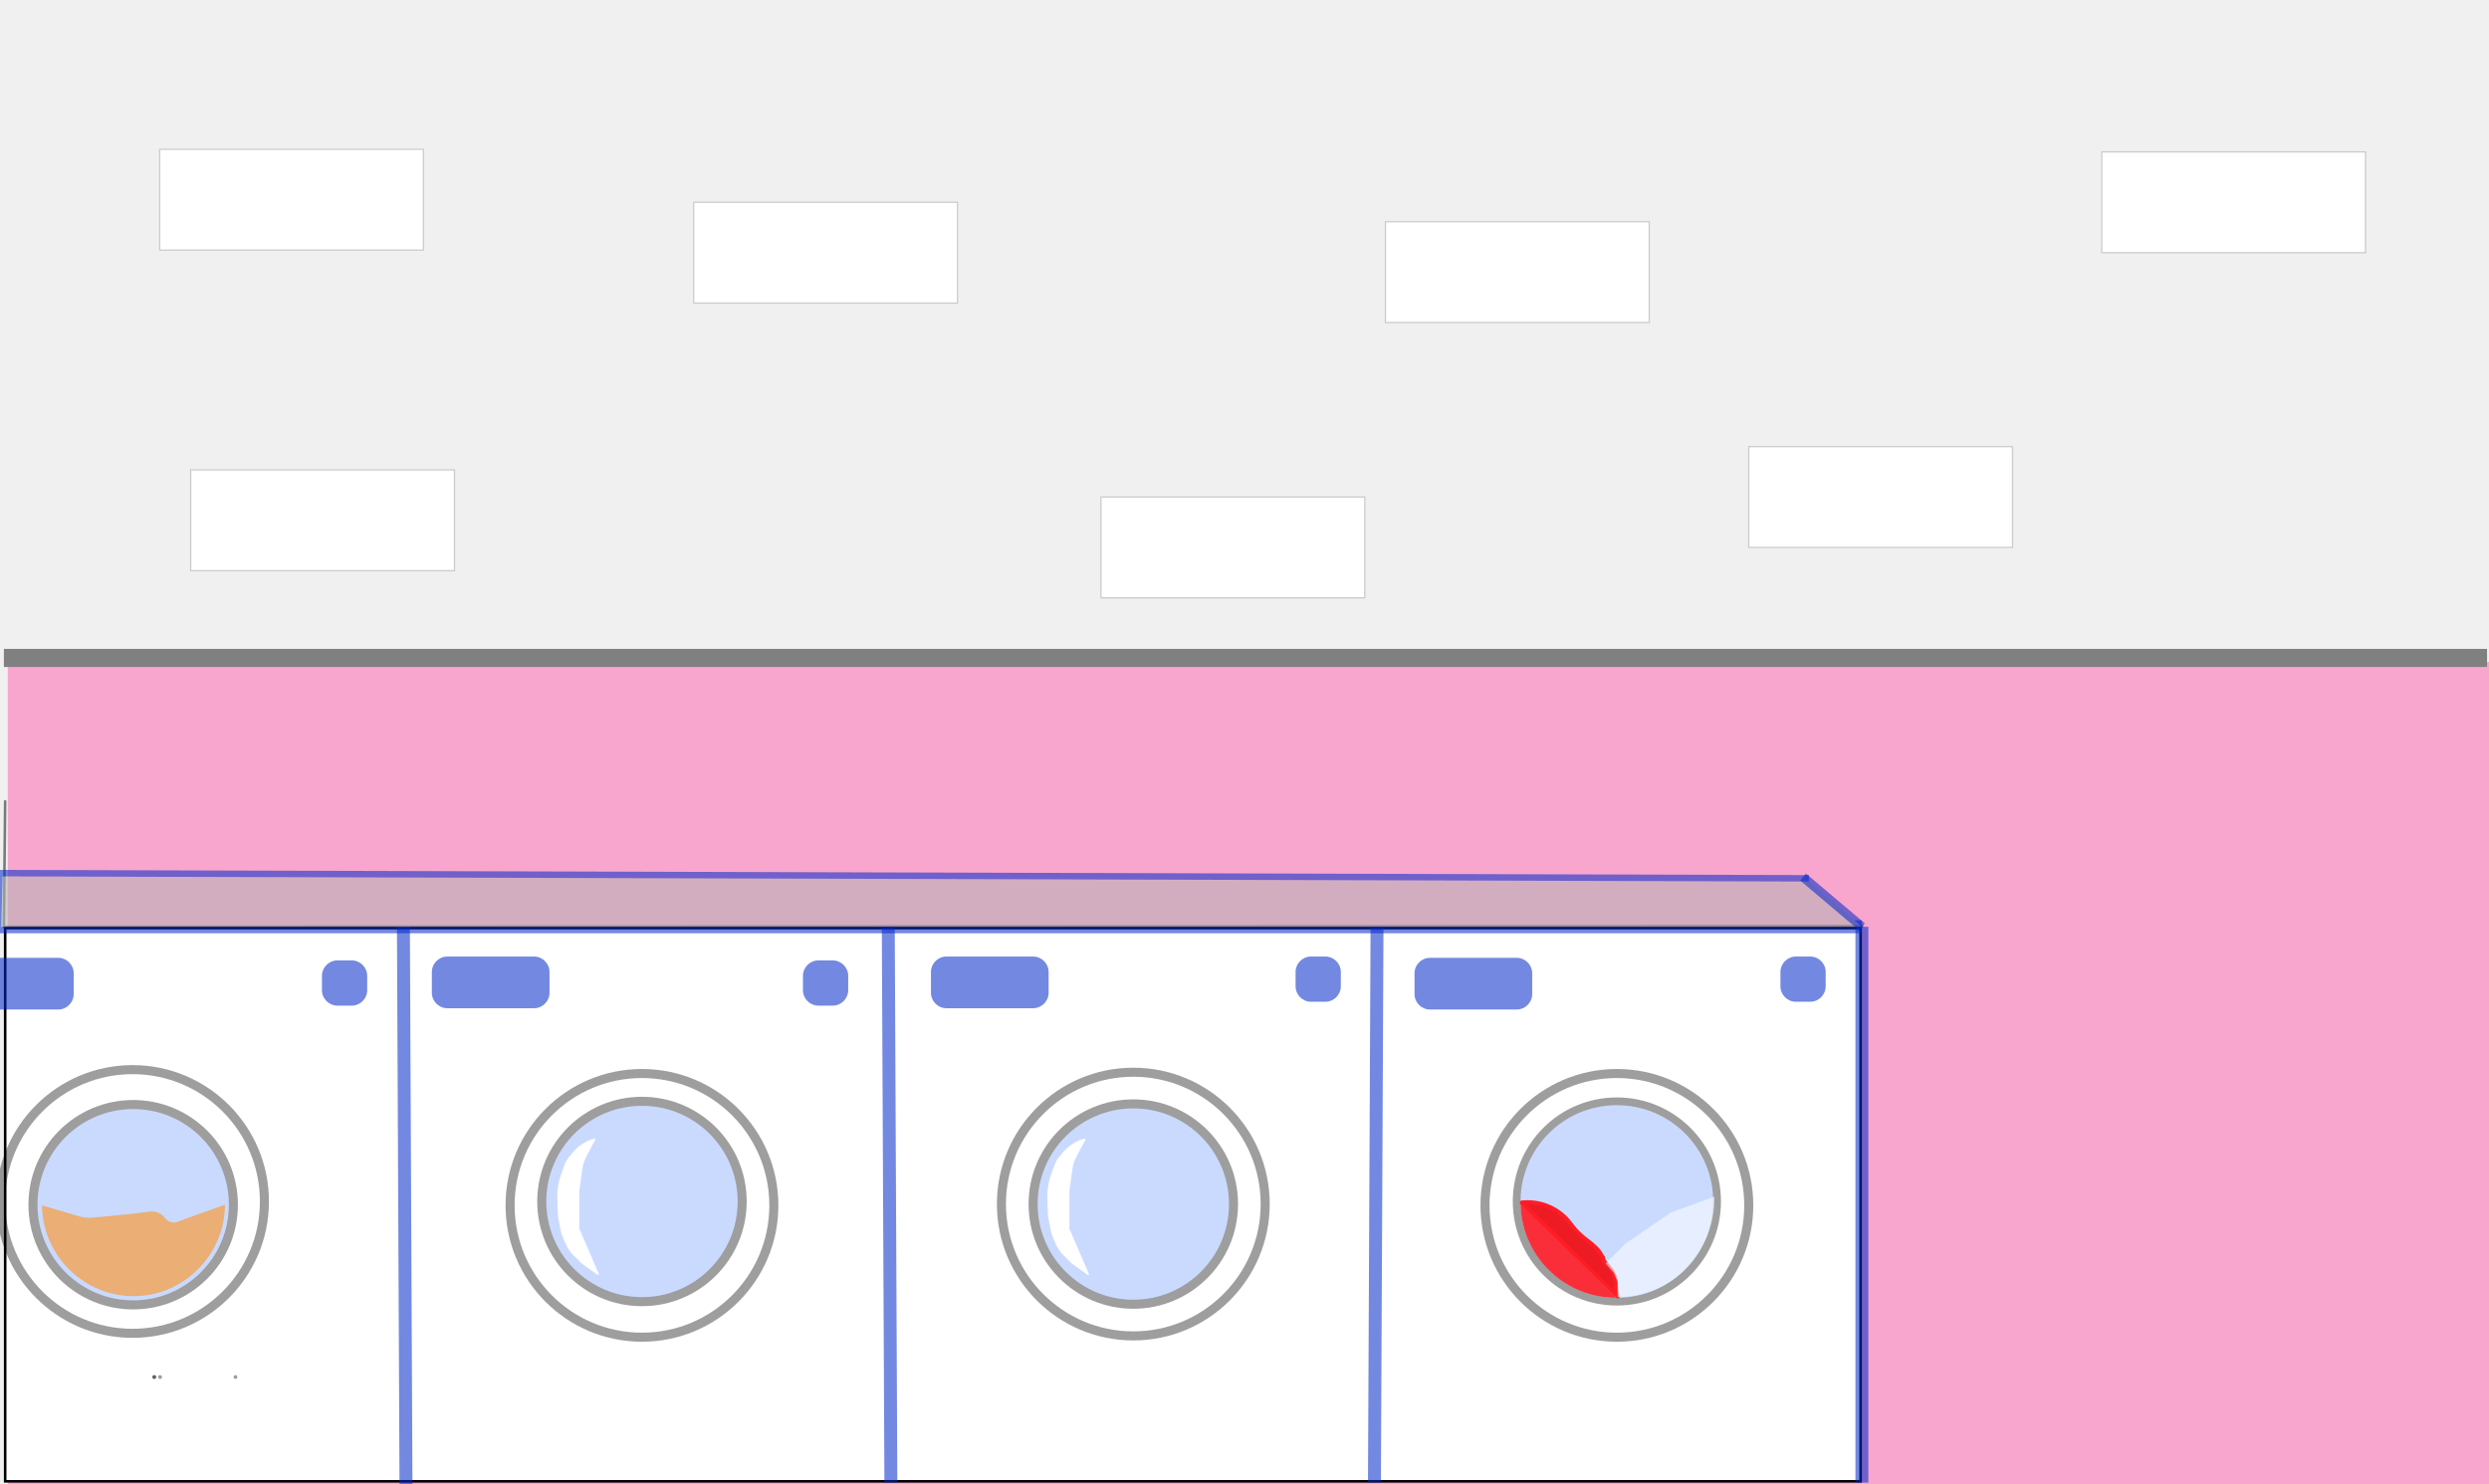
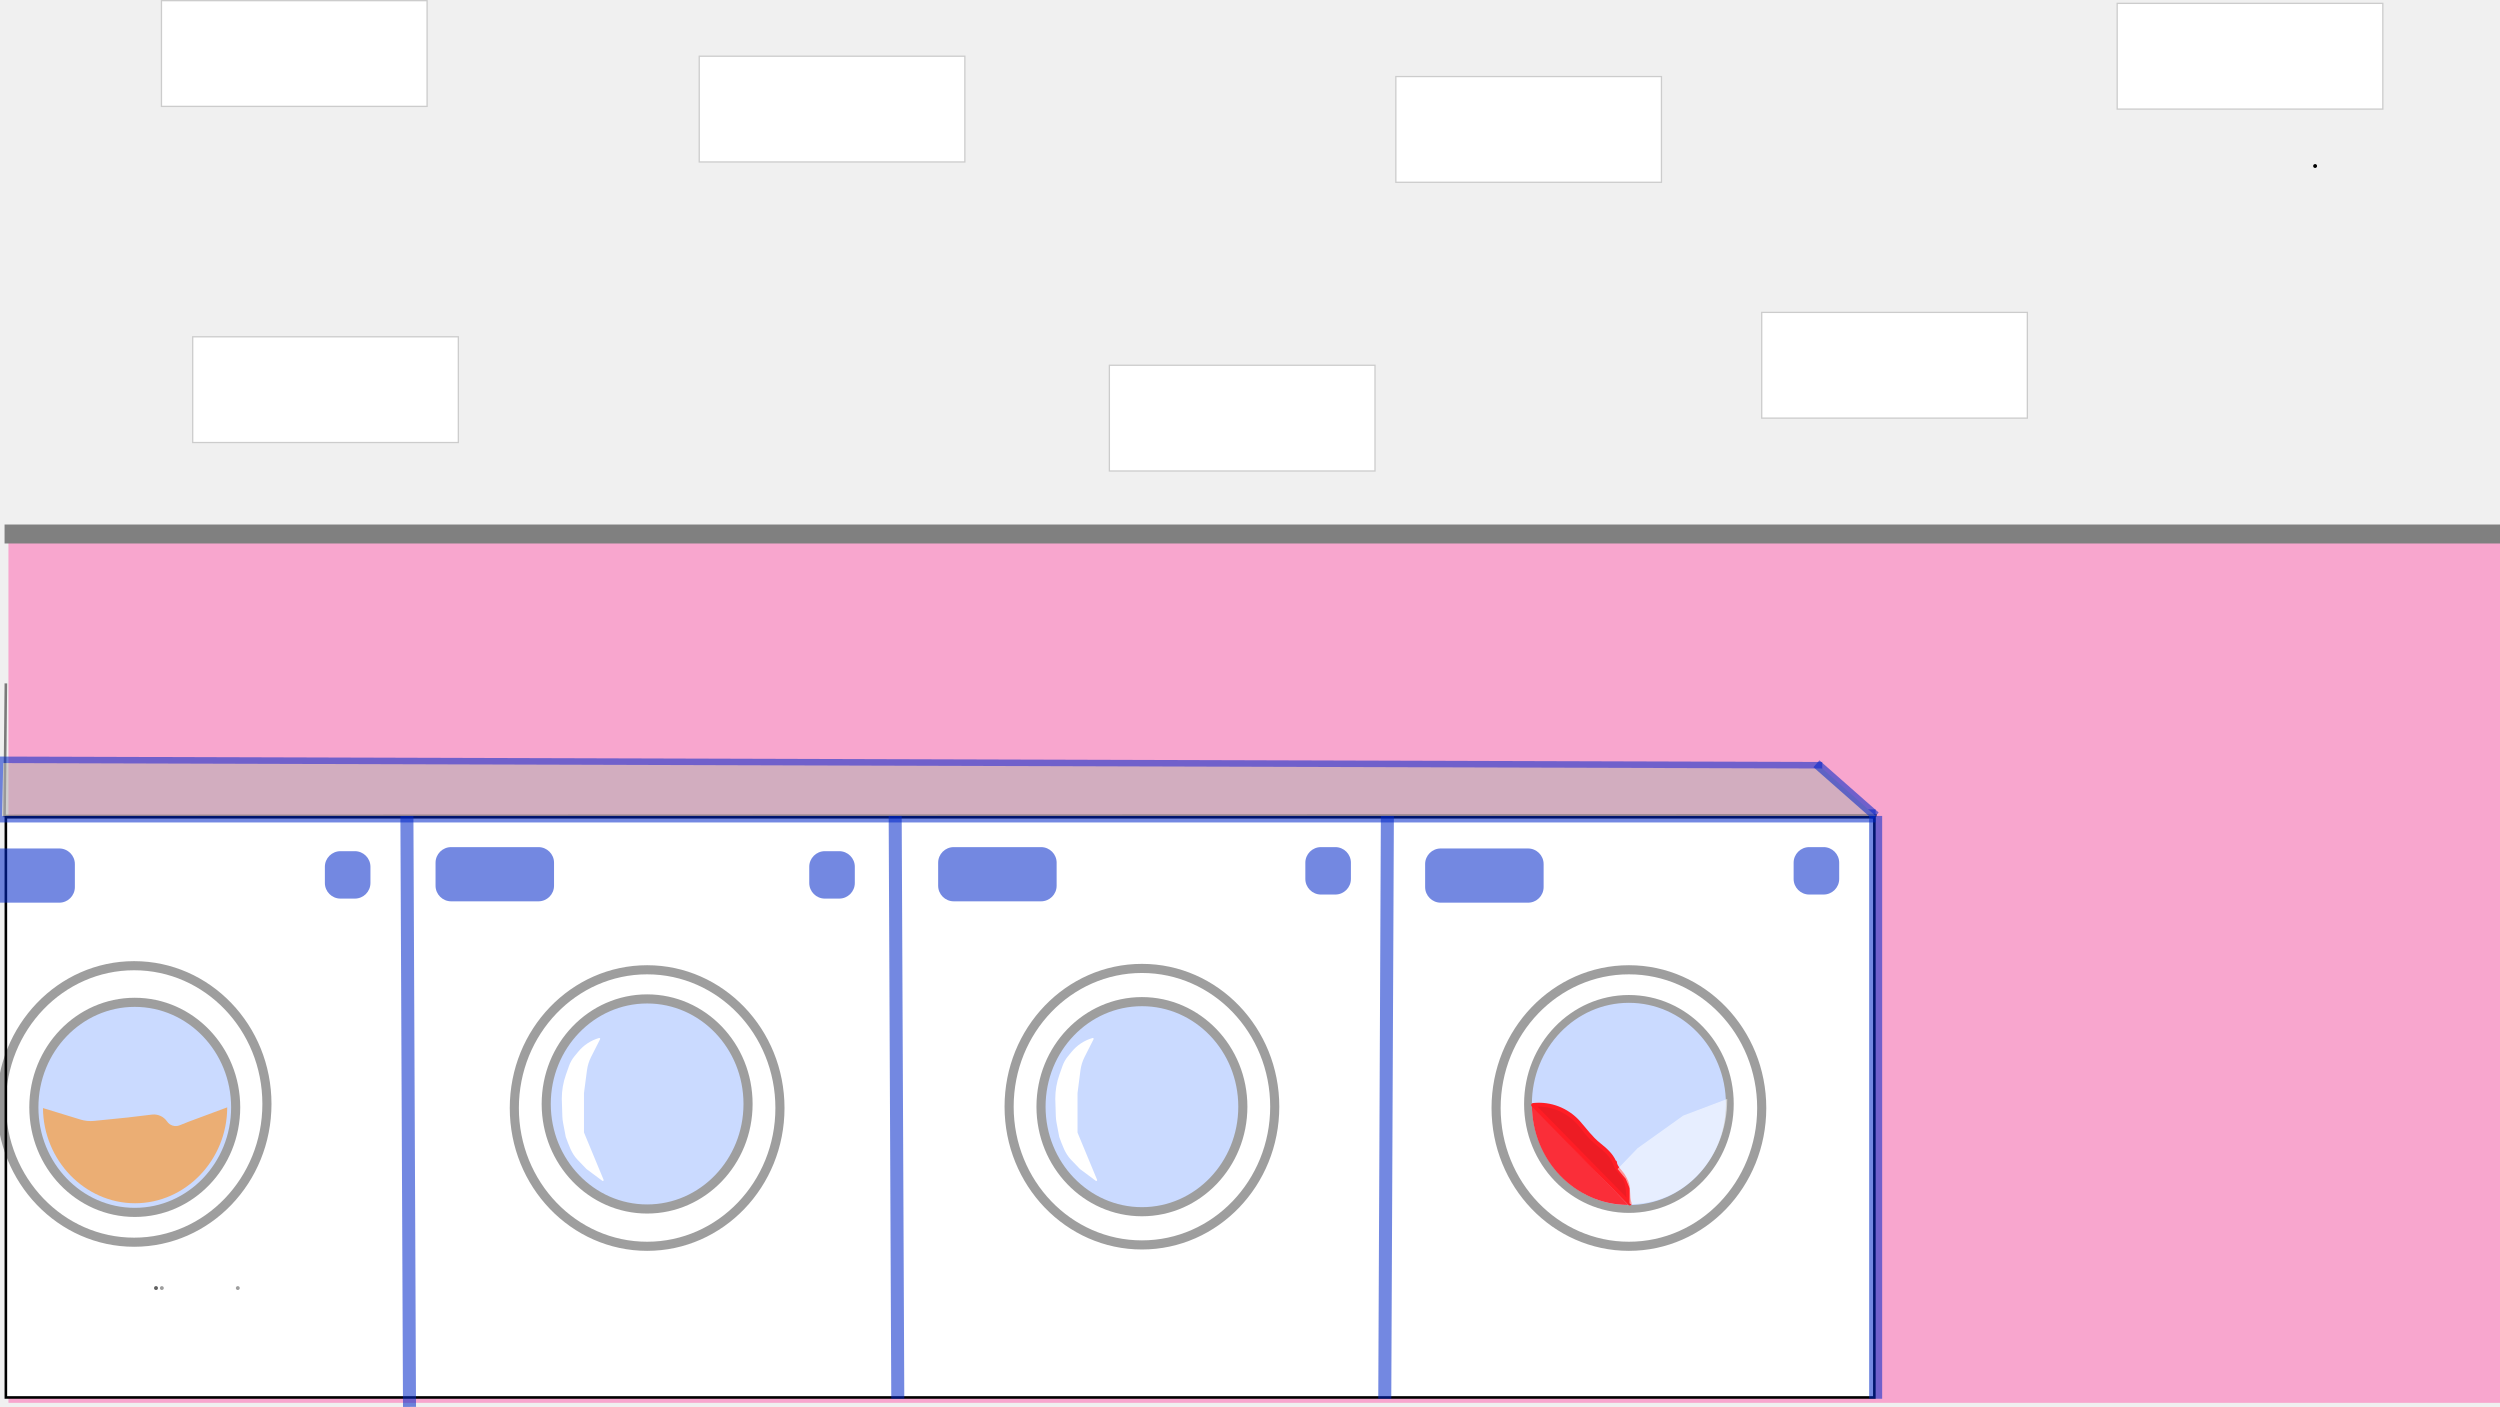
- <svg xmlns="http://www.w3.org/2000/svg" id="Layer_1" data-name="Layer 1" viewBox="0 0 1925 1148">
+ <svg xmlns="http://www.w3.org/2000/svg" id="Layer_1" data-name="Layer 1" viewBox="0 0 1920 1080">
  <defs>
    <style>.cls-1{opacity:0.51;}.cls-2{fill:#ff5eac;}.cls-18,.cls-19,.cls-3{fill:#fff;}.cls-14,.cls-4,.cls-6,.cls-8,.cls-9{fill:none;}.cls-10,.cls-11,.cls-14,.cls-4{stroke:#000;}.cls-10,.cls-11,.cls-14,.cls-18,.cls-19,.cls-4,.cls-6,.cls-8,.cls-9{stroke-miterlimit:10;}.cls-4{stroke-width:2px;opacity:0.49;}.cls-18,.cls-21,.cls-5,.cls-8,.cls-9{opacity:0.55;}.cls-6,.cls-8,.cls-9{stroke:#0027c9;}.cls-6,.cls-8{stroke-width:10px;}.cls-7{fill:#b3b3b3;}.cls-10,.cls-14,.cls-9{stroke-width:7px;}.cls-10,.cls-11{fill:#749fff;}.cls-10,.cls-11,.cls-12,.cls-14{opacity:0.38;}.cls-11{stroke-width:6px;}.cls-13{fill:gray;}.cls-15,.cls-17{fill:#ff1d25;}.cls-15{opacity:0.91;}.cls-16{fill:#ed1c24;}.cls-18{stroke:#fff;}.cls-19{stroke:#ccc;}.cls-20{fill:#ff931e;opacity:0.62;}.cls-21,.cls-22{fill:#0027c9;}</style>
  </defs>
+   <path d="M1778,129a1.5,1.5,0,0,0,0-3,1.5,1.5,0,0,0,0,3Z" />
+   <path d="M1234.41,108.93a1.5,1.5,0,0,0,0-3,1.5,1.5,0,0,0,0,3Z" />
  <g class="cls-1">
-     <rect class="cls-2" x="6" y="512" width="1919" height="638" />
+     <rect class="cls-2" x="6.5" y="413.24" width="1919" height="664.13" />
  </g>
-   <rect class="cls-3" x="4" y="718" width="1435" height="428" />
-   <path d="M1438,719v426H5V719H1438m2-2H3v430H1440V717Z" />
-   <polyline class="cls-4" points="1441 716.5 3 717 4 619.19" />
+   <rect class="cls-3" x="4.5" y="627.64" width="1435" height="445.61" />
+   <path d="M1438.5,628.64v443.61H5.5V628.64h1433m2-2H3.5v447.61h1437V626.64Z" />
+   <polyline class="cls-4" points="1441.5 626.12 3.5 626.64 4.5 524.83" />
  <g class="cls-5">
-     <line class="cls-6" x1="312" y1="717" x2="314" y2="1153" />
+     <line class="cls-6" x1="312.5" y1="626.64" x2="314.5" y2="1080.5" />
  </g>
  <g class="cls-5">
-     <polyline class="cls-6" points="1399 682 2 678 1 717 1440 717" />
-     <polyline class="cls-7" points="1399 682 2 678 1 717 1440 717" />
+     <polyline class="cls-6" points="1399.5 590.21 2.5 586.04 1.5 626.64 1440.5 626.64" />
+     <polyline class="cls-7" points="1399.5 590.21 2.5 586.04 1.5 626.64 1440.5 626.64" />
  </g>
-   <line class="cls-8" x1="687" y1="717" x2="689" y2="1147" />
-   <line class="cls-8" x1="1065" y1="717" x2="1063" y2="1147" />
-   <line class="cls-9" x1="1394.5" y1="678.5" x2="1440" y2="717" />
-   <line class="cls-8" x1="1440" y1="717" x2="1440" y2="1147" />
-   <circle class="cls-10" cx="103" cy="932" r="77.5" />
-   <circle class="cls-10" cx="496.5" cy="929.5" r="77.5" />
-   <circle class="cls-10" cx="876.5" cy="931.5" r="77.5" />
-   <circle class="cls-11" cx="1250.5" cy="929.5" r="77.5" />
+   <line class="cls-8" x1="687.5" y1="626.64" x2="689.5" y2="1074.25" />
+   <line class="cls-8" x1="1065.5" y1="626.64" x2="1063.5" y2="1074.25" />
+   <line class="cls-9" x1="1395" y1="586.56" x2="1440.5" y2="626.64" />
+   <line class="cls-8" x1="1440.5" y1="626.64" x2="1440.5" y2="1074.25" />
+   <ellipse class="cls-10" cx="103.5" cy="850.45" rx="77.5" ry="80.67" />
+   <ellipse class="cls-10" cx="497" cy="847.84" rx="77.5" ry="80.67" />
+   <ellipse class="cls-10" cx="877" cy="849.93" rx="77.5" ry="80.67" />
+   <ellipse class="cls-11" cx="1251" cy="847.84" rx="77.5" ry="80.67" />
  <g class="cls-12">
-     <path d="M182.13,1066.82a1.5,1.5,0,0,0,0-3,1.5,1.5,0,0,0,0,3Z" />
+     <path d="M182.63,990.73a1.5,1.5,0,0,0,0-3,1.5,1.5,0,0,0,0,3Z" />
  </g>
  <g class="cls-12">
-     <path d="M123.8,1066.82a1.5,1.5,0,0,0,0-3,1.5,1.5,0,0,0,0,3Z" />
+     <path d="M124.3,990.73a1.5,1.5,0,0,0,0-3,1.5,1.5,0,0,0,0,3Z" />
  </g>
  <g class="cls-12">
-     <path d="M119.31,1066.82a1.5,1.5,0,0,0,0-3,1.5,1.5,0,0,0,0,3Z" />
+     <path d="M119.81,990.73a1.5,1.5,0,0,0,0-3,1.5,1.5,0,0,0,0,3Z" />
  </g>
  <g class="cls-12">
-     <path d="M119.31,1066.82a1.5,1.5,0,0,0,0-3,1.5,1.5,0,0,0,0,3Z" />
+     <path d="M119.81,990.73a1.5,1.5,0,0,0,0-3,1.5,1.5,0,0,0,0,3Z" />
  </g>
-   <rect class="cls-13" x="3" y="502" width="1920.5" height="14" />
-   <circle class="cls-14" cx="102.5" cy="929.5" r="102" />
-   <circle class="cls-14" cx="496.5" cy="932.5" r="102" />
-   <circle class="cls-14" cx="876.5" cy="931.5" r="102" />
-   <circle class="cls-14" cx="1250.5" cy="932.5" r="102" />
-   <path class="cls-15" d="M1250,1004a74,74,0,0,1-74-74Z" />
-   <path class="cls-16" d="M1239.27,972.26c-3.51-8.44-12.91-12.56-19.25-19.14-2.81-2.93-5-6.36-7.71-9.41a41.33,41.33,0,0,0-35.39-13.46l74.19,72.74a19.57,19.57,0,0,1-1.41-7.45,31.5,31.5,0,0,0,0-5.32,13.93,13.93,0,0,0-1-3.22,33.1,33.1,0,0,0-6.26-9.42c-1.37-1.44-3-3.15-2.56-5.09" />
-   <path class="cls-17" d="M1240.57,971.5c-2.61-5.62-7.19-9.34-12-13.07a61.89,61.89,0,0,1-8.67-7.66c-2.64-3-4.81-6.35-7.56-9.23a43.19,43.19,0,0,0-35.43-12.79,1.53,1.53,0,0,0-1.06,2.57L1240.77,995l9.28,9.1c1,1,3,0,2.51-1.46-1.92-5.37-.4-10.93-2.56-16.17a31.65,31.65,0,0,0-3.74-6.48c-1.66-2.25-4.91-4.58-5-7.45,0-1.93-3-1.93-3,0,.07,4.94,5.28,8.29,7.57,12.36,3.33,5.91,1.56,12.31,3.78,18.54l2.51-1.46-64.9-63.64-9.28-9.1-1.07,2.56a40.46,40.46,0,0,1,35.45,14.35c4.22,5.07,8,9.71,13.23,13.79,4.86,3.79,9.72,7.39,12.38,13.13.81,1.75,3.39.22,2.59-1.52Z" />
-   <path class="cls-18" d="M1251.5,1002.9c42,0,74-34.59,74-76.4l-33,12-35,24-15,15,6,7,3,7v11.4Z" />
-   <rect class="cls-19" x="1352.5" y="345.5" width="204" height="78" />
-   <rect class="cls-19" x="1625.5" y="117.5" width="204" height="78" />
-   <rect class="cls-19" x="1071.5" y="171.5" width="204" height="78" />
-   <rect class="cls-19" x="851.5" y="384.5" width="204" height="78" />
-   <rect class="cls-19" x="536.5" y="156.5" width="204" height="78" />
-   <rect class="cls-19" x="123.5" y="115.5" width="204" height="78" />
-   <rect class="cls-19" x="147.5" y="363.5" width="204" height="78" />
-   <path class="cls-20" d="M174,932c-.06,38.86-32,70.75-70.75,70.75-38.53,0-70.42-31.58-70.75-70.25L61.38,941a27.43,27.43,0,0,0,10.43,1L97.5,939.5l18.77-2.17a12.47,12.47,0,0,1,11.51,5.06h0a8.24,8.24,0,0,0,9.62,2.84l7.1-2.73Z" />
-   <path class="cls-3" d="M822.54,891l-2.76,3.22a23.76,23.76,0,0,0-4.26,7.25L813.15,908A51.17,51.17,0,0,0,810,925.61l.42,12.91a29,29,0,0,0,.57,4.91l2,10.12,0,.1c2.47,6.38,4.46,12.35,9.1,17l6.82,6.82.08.07,12.09,8.64a.64.64,0,0,0,1-.78l-15-34.77a.7.7,0,0,1,0-.25V921.54a.22.22,0,0,1,0-.08l2.28-16.79a29.7,29.7,0,0,1,3.14-9.79l6.89-13.08a.64.64,0,0,0-.74-.91h0A32.33,32.33,0,0,0,822.54,891Z" />
-   <path class="cls-3" d="M443.54,891l-2.76,3.22a23.76,23.76,0,0,0-4.26,7.25L434.15,908A51.17,51.17,0,0,0,431,925.61l.42,12.91a29,29,0,0,0,.57,4.91l2,10.12,0,.1c2.47,6.38,4.46,12.35,9.1,17l6.82,6.82.08.07,12.09,8.64a.64.64,0,0,0,1-.78l-15-34.77a.7.7,0,0,1-.05-.25V921.54a.22.22,0,0,1,0-.08l2.28-16.79a29.7,29.7,0,0,1,3.14-9.79l6.89-13.08a.64.64,0,0,0-.74-.91h0A32.33,32.33,0,0,0,443.54,891Z" />
-   <rect class="cls-21" x="720" y="740" width="91" height="40" rx="12" />
-   <rect class="cls-21" x="334" y="740" width="91" height="40" rx="12" />
-   <rect class="cls-21" x="-34" y="741" width="91" height="40" rx="12" />
-   <rect class="cls-21" x="1094" y="741" width="91" height="40" rx="12" />
+   <rect class="cls-13" x="3.5" y="402.83" width="1920.5" height="14.57" />
+   <ellipse class="cls-14" cx="103" cy="847.84" rx="102" ry="106.18" />
+   <ellipse class="cls-14" cx="497" cy="850.97" rx="102" ry="106.18" />
+   <ellipse class="cls-14" cx="877" cy="849.93" rx="102" ry="106.18" />
+   <ellipse class="cls-14" cx="1251" cy="850.97" rx="102" ry="106.18" />
+   <path class="cls-15" d="M1250.5,925.4c-40.87,0-74-34.49-74-77Z" />
+   <path class="cls-16" d="M1239.77,892.36c-3.51-8.79-12.91-13.08-19.25-19.93-2.81-3-5-6.62-7.71-9.79a40.46,40.46,0,0,0-35.39-14l74.19,75.72a21.17,21.17,0,0,1-1.41-7.76,34.15,34.15,0,0,0,0-5.54,15.13,15.13,0,0,0-1-3.35,34.6,34.6,0,0,0-6.26-9.81c-1.37-1.49-3-3.28-2.56-5.29" />
+   <path class="cls-17" d="M1241.07,891.6c-2.59-5.84-7.22-9.74-12.09-13.68-6.23-5-10.37-11-15.62-16.92a42.25,42.25,0,0,0-35.94-13.87,1.52,1.52,0,0,0-1.06,2.56l64.85,66.19,9.34,9.53a1.51,1.51,0,0,0,2.51-1.46c-1.89-5.51-.36-11.27-2.49-16.65a32,32,0,0,0-2.88-5.54c-1.63-2.56-5.84-6.3-5.88-9.16,0-1.93-3-1.94-3,0,.07,5.08,5.28,8.59,7.57,12.83,3.34,6.17,1.56,12.83,3.78,19.32l2.51-1.46-64.85-66.19-9.33-9.53-1.07,2.56c14.85-1.58,27.95,5.07,36.84,16.78a69.94,69.94,0,0,0,12,12.69c4.84,3.9,9.6,7.69,12.18,13.51.78,1.76,3.36.24,2.59-1.51Z" />
+   <path class="cls-18" d="M1252,924.26c42,0,74-36,74-79.54l-33,12.49-35,25-15,15.61,6,7.29,3,7.28v11.88Z" />
+   <rect class="cls-19" x="1353" y="239.92" width="204" height="81.2" />
+   <rect class="cls-19" x="1626" y="2.58" width="204" height="81.2" />
+   <rect class="cls-19" x="1072" y="58.79" width="204" height="81.2" />
+   <rect class="cls-19" x="852" y="280.52" width="204" height="81.2" />
+   <rect class="cls-19" x="537" y="43.18" width="204" height="81.2" />
+   <rect class="cls-19" x="124" y="0.5" width="204" height="81.2" />
+   <rect class="cls-19" x="148" y="258.66" width="204" height="81.2" />
+   <path class="cls-20" d="M174.5,850.45c-.06,40.45-32,73.64-70.75,73.65C65.22,924.1,33.33,891.22,33,851l28.88,8.84a26.31,26.31,0,0,0,10.43,1L98,858.25,116.77,856a12.24,12.24,0,0,1,11.51,5.26h0a8.05,8.05,0,0,0,9.62,3l7.1-2.84Z" />
+   <path class="cls-3" d="M823,807.81l-2.76,3.35a25,25,0,0,0-4.26,7.55l-2.37,6.7a55.24,55.24,0,0,0-3.15,18.39l.42,13.43a31.47,31.47,0,0,0,.57,5.12l2,10.53,0,.11c2.47,6.64,4.46,12.85,9.1,17.68l6.82,7.1.08.07,12.09,9a.65.65,0,0,0,1-.8l-15-36.2a.75.75,0,0,1,0-.26v-30a.28.28,0,0,1,0-.09L829.79,822a31.77,31.77,0,0,1,3.14-10.19l6.89-13.62a.66.66,0,0,0-.74-1h0A32.22,32.22,0,0,0,823,807.81Z" />
+   <path class="cls-3" d="M444,807.81l-2.76,3.35a25,25,0,0,0-4.26,7.55l-2.37,6.7a55.24,55.24,0,0,0-3.15,18.39l.42,13.43a31.47,31.47,0,0,0,.57,5.12l2,10.53,0,.11c2.47,6.64,4.46,12.85,9.1,17.68l6.82,7.1.08.07,12.09,9a.65.65,0,0,0,1-.8l-15-36.2a.75.75,0,0,1-.05-.26v-30a.28.28,0,0,1,0-.09L450.79,822a31.77,31.77,0,0,1,3.14-10.19l6.89-13.62a.66.66,0,0,0-.74-1h0A32.22,32.22,0,0,0,444,807.81Z" />
+   <rect class="cls-21" x="720.5" y="650.58" width="91" height="41.64" rx="12" />
+   <rect class="cls-21" x="334.5" y="650.58" width="91" height="41.64" rx="12" />
+   <rect class="cls-21" x="-33.5" y="651.62" width="91" height="41.64" rx="12" />
+   <rect class="cls-21" x="1094.5" y="651.62" width="91" height="41.64" rx="12" />
  <g class="cls-5">
-     <rect class="cls-22" x="1377" y="740" width="35" height="35" rx="12" />
+     <rect class="cls-22" x="1377.5" y="650.58" width="35" height="36.43" rx="12" />
  </g>
  <g class="cls-5">
-     <rect class="cls-22" x="1002" y="740" width="35" height="35" rx="12" />
+     <rect class="cls-22" x="1002.5" y="650.58" width="35" height="36.43" rx="12" />
  </g>
  <g class="cls-5">
-     <rect class="cls-22" x="621" y="743" width="35" height="35" rx="12" />
+     <rect class="cls-22" x="621.5" y="653.7" width="35" height="36.43" rx="12" />
  </g>
  <g class="cls-5">
-     <rect class="cls-22" x="249" y="743" width="35" height="35" rx="12" />
+     <rect class="cls-22" x="249.5" y="653.7" width="35" height="36.43" rx="12" />
  </g>
</svg>
